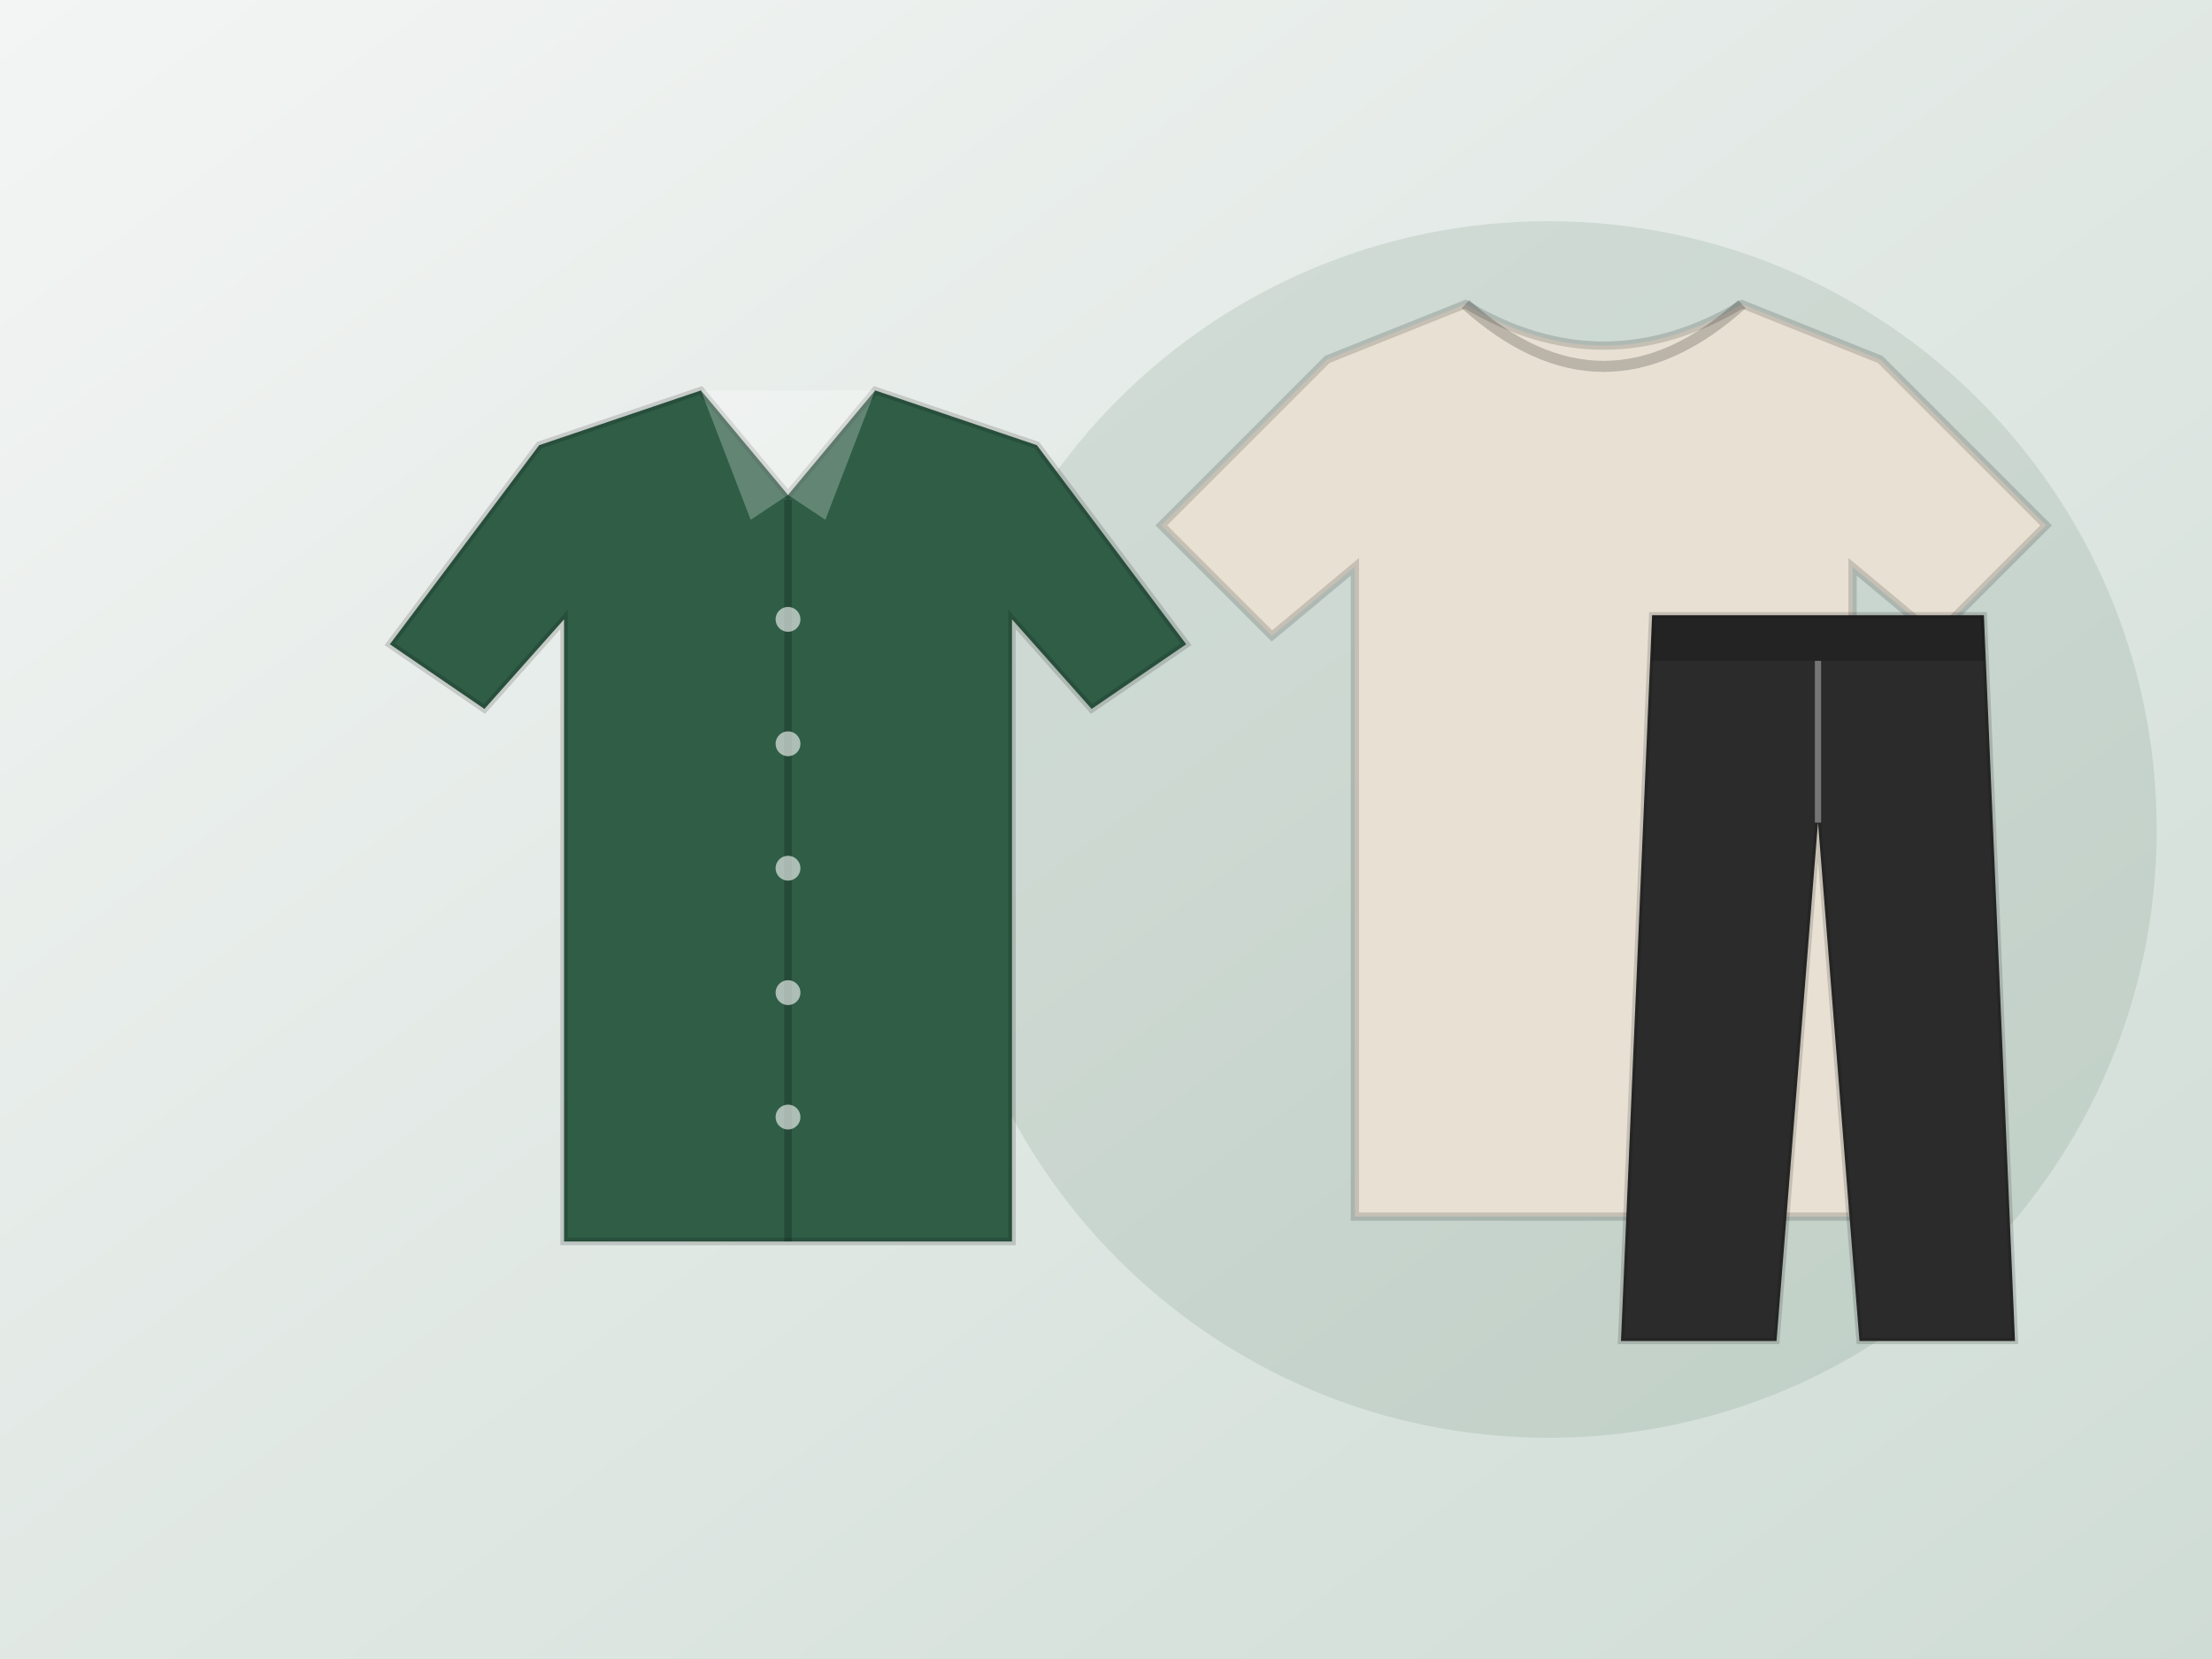
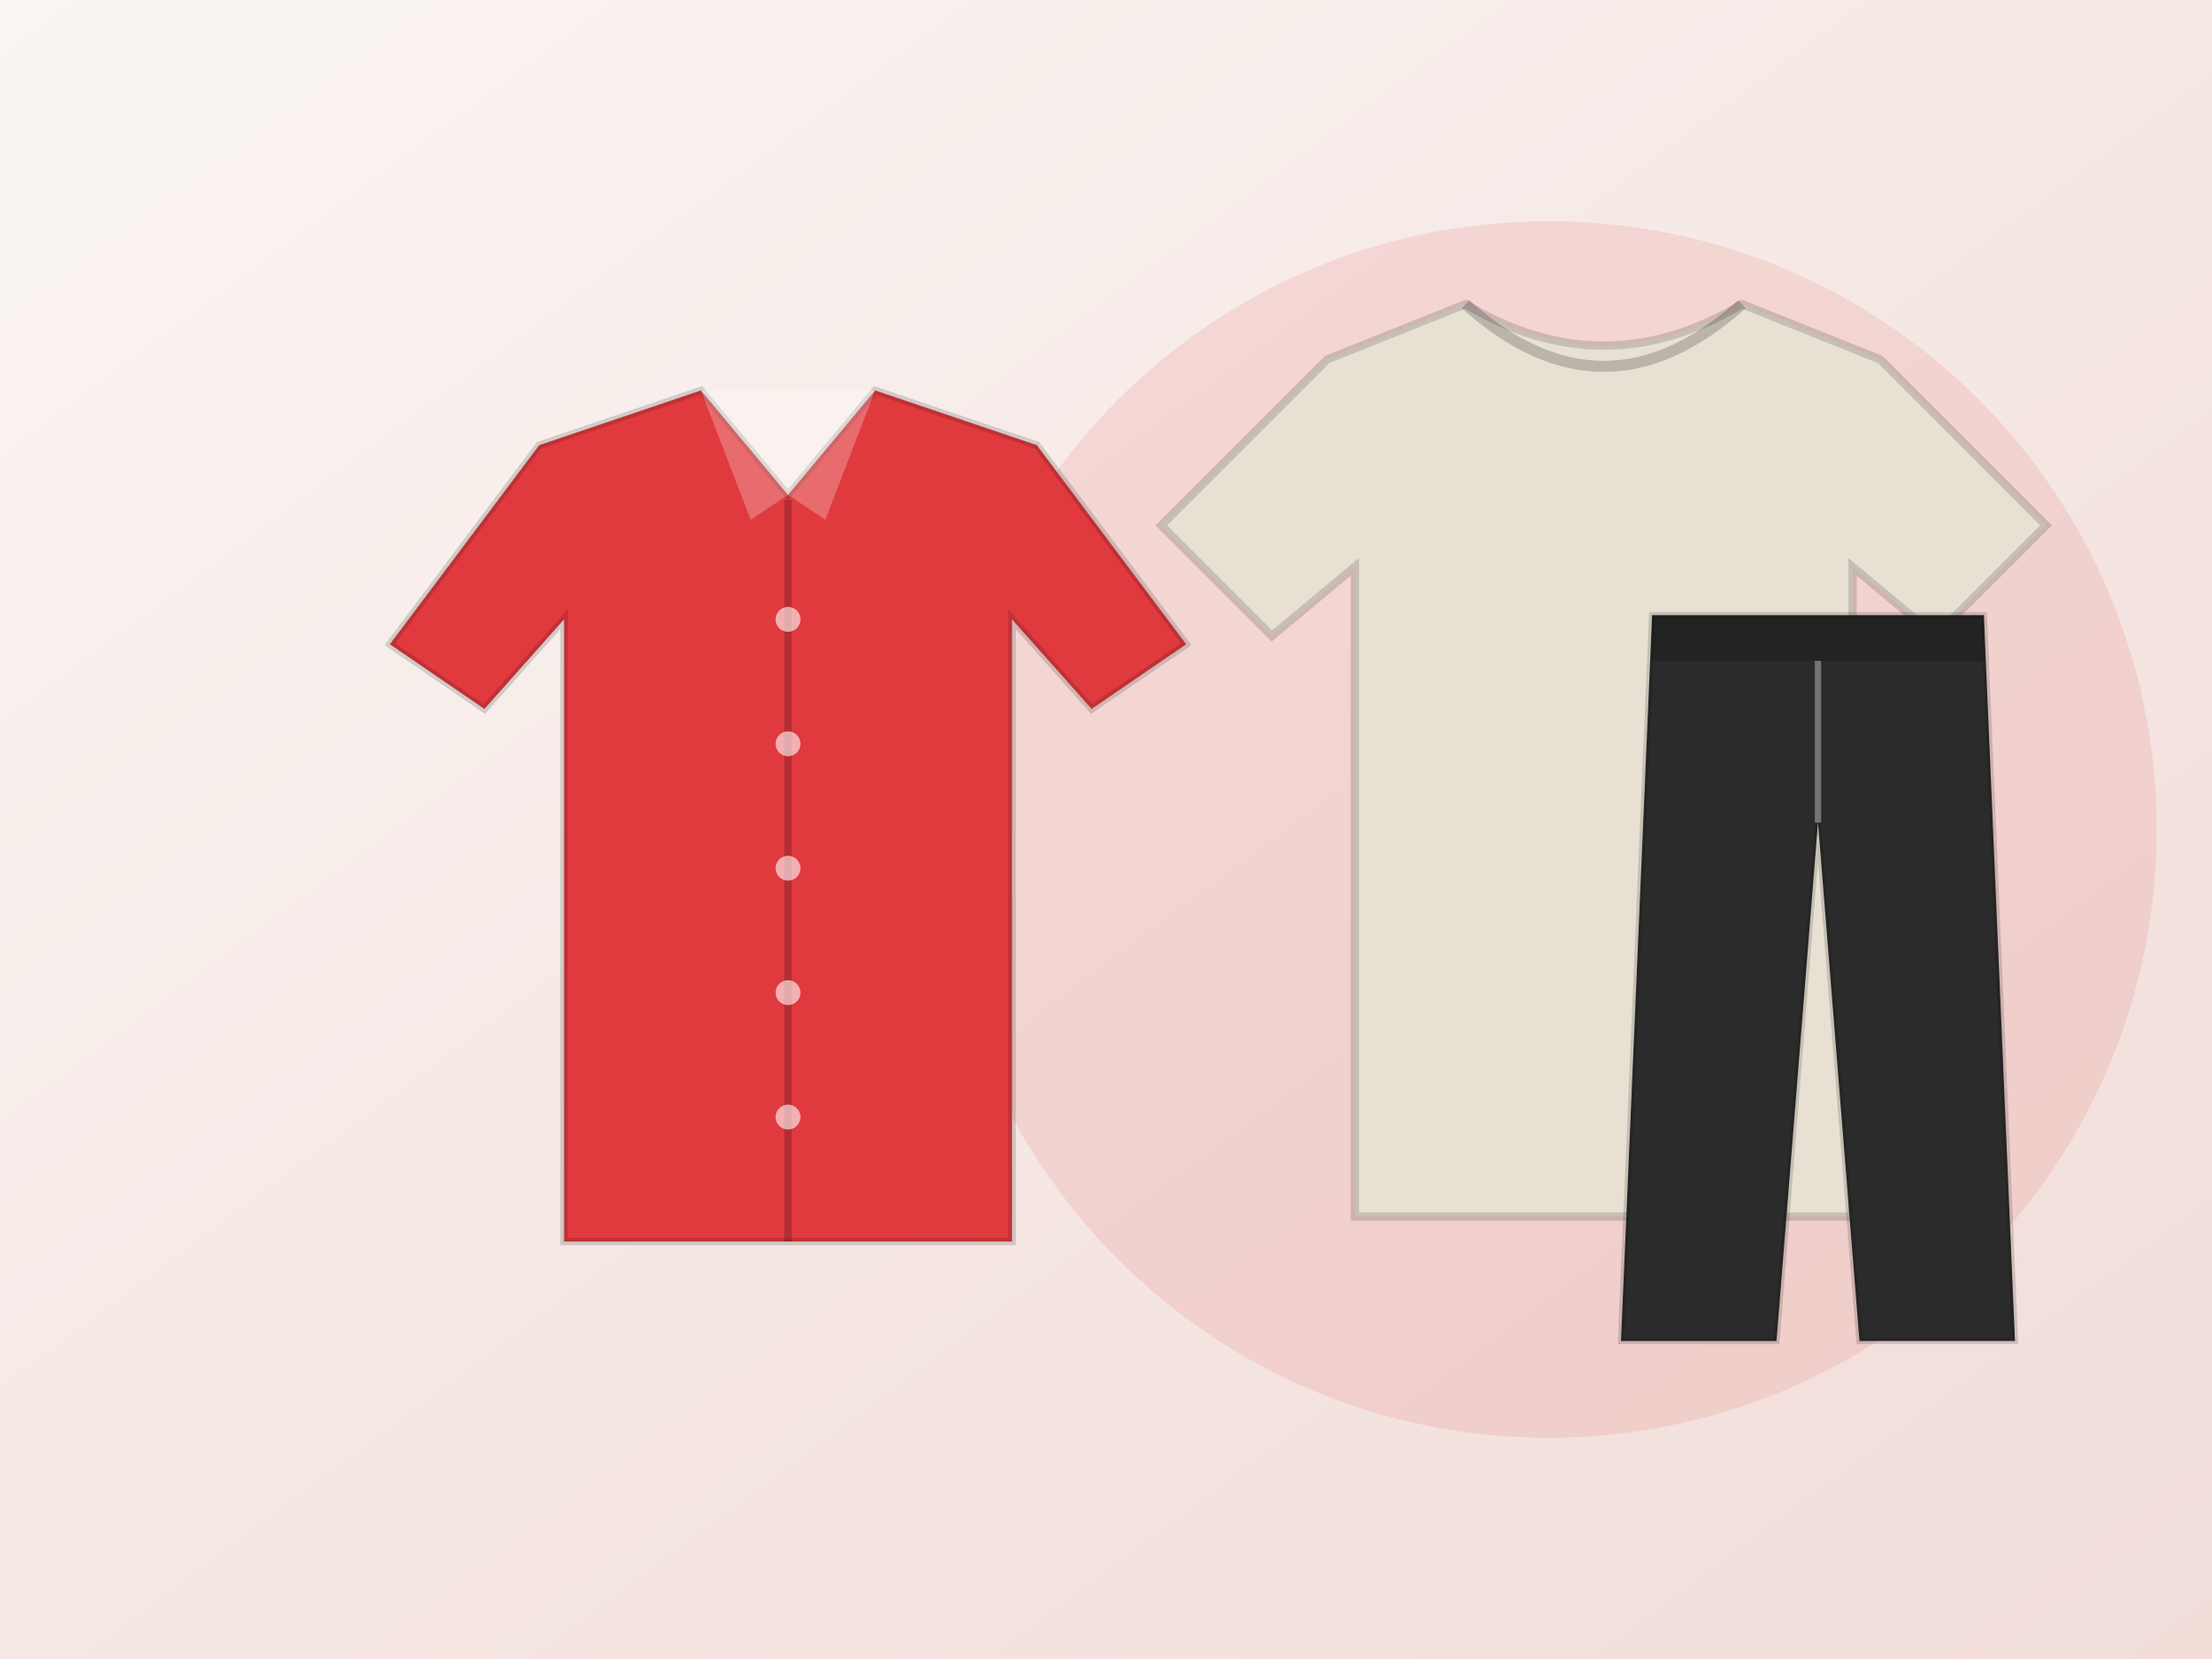
<svg xmlns="http://www.w3.org/2000/svg" viewBox="0 0 800 600" width="800" height="600">
  <defs>
    <linearGradient id="g" x1="0" y1="0" x2="1" y2="1">
-       <stop offset="0" stop-color="#f3f5f4" />
-       <stop offset="1" stop-color="#cfdcd5" />
+       <stop offset="0" stop-color="#faf5f2" />
+       <stop offset="1" stop-color="#f1dcd8" />
    </linearGradient>
  </defs>
  <rect width="800" height="600" fill="url(#g)" />
-   <circle cx="560" cy="300" r="220" fill="#2f5d46" opacity=".12" />
+   <circle cx="560" cy="300" r="220" fill="#e03a3e" opacity=".12" />
  <g transform="translate(60,80) scale(.9)">
-     <path d="M150 90 L215 68 L250 110 L285 68 L350 90 L410 170 L372 196 L340 160 L340 410 L160 410 L160 160 L128 196 L90 170 Z" fill="#2f5d46" stroke="rgba(0,0,0,.15)" stroke-width="3" />
+     <path d="M150 90 L215 68 L250 110 L285 68 L350 90 L410 170 L372 196 L340 160 L340 410 L160 410 L160 160 L128 196 L90 170 Z" fill="#e03a3e" stroke="rgba(0,0,0,.15)" stroke-width="3" />
    <path d="M215 68 L235 120 L250 110 L265 120 L285 68" fill="rgba(255,255,255,.25)" />
    <line x1="250" y1="112" x2="250" y2="410" stroke="rgba(0,0,0,.2)" stroke-width="3" />
    <g fill="rgba(255,255,255,.6)">
      <circle cx="250" cy="160" r="5" />
      <circle cx="250" cy="210" r="5" />
      <circle cx="250" cy="260" r="5" />
      <circle cx="250" cy="310" r="5" />
      <circle cx="250" cy="360" r="5" />
    </g>
  </g>
  <g transform="translate(330,40)">
    <path d="M150 90 L200 70 Q250 100 300 70 L350 90 L410 150 L370 190 L340 165 L340 400 L160 400 L160 165 L130 190 L90 150 Z" fill="#e8e1d3" stroke="rgba(0,0,0,.15)" stroke-width="3" />
    <path d="M200 70 Q250 115 300 70" fill="none" stroke="rgba(0,0,0,.2)" stroke-width="4" />
  </g>
  <g transform="translate(470,170) scale(.75)">
    <path d="M170 70 L330 70 L345 420 L270 420 L250 170 L230 420 L155 420 Z" fill="#2b2b2b" stroke="rgba(0,0,0,.15)" stroke-width="3" />
    <rect x="170" y="70" width="160" height="22" fill="rgba(0,0,0,.18)" />
    <path d="M250 92 L250 170" stroke="rgba(255,255,255,.35)" stroke-width="3" />
  </g>
</svg>
